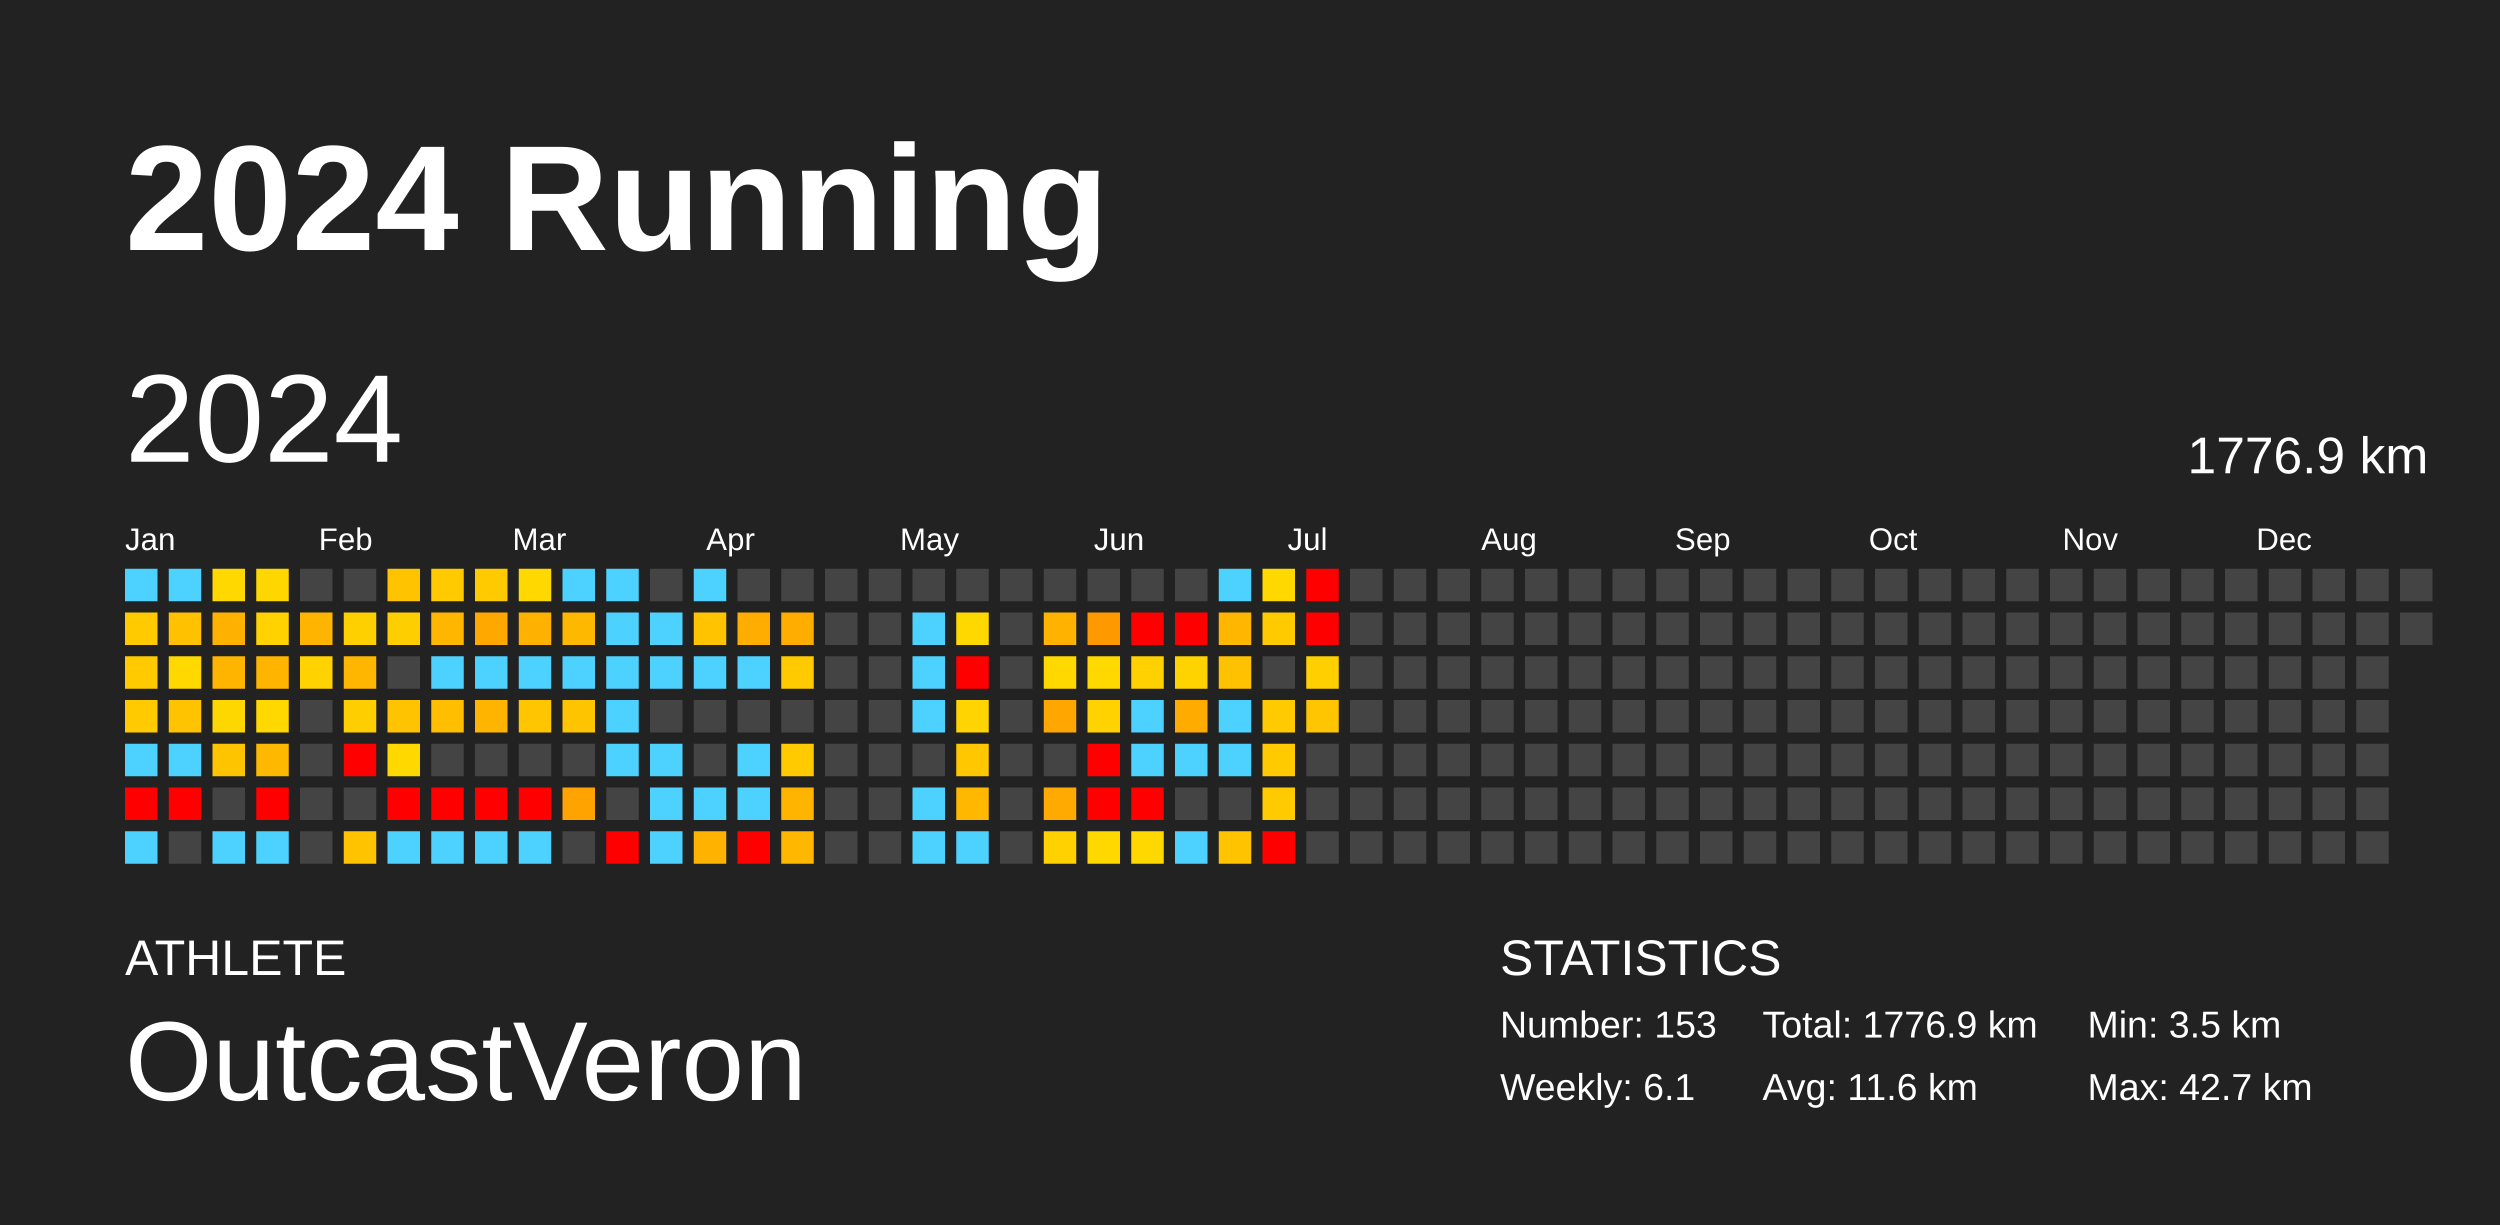
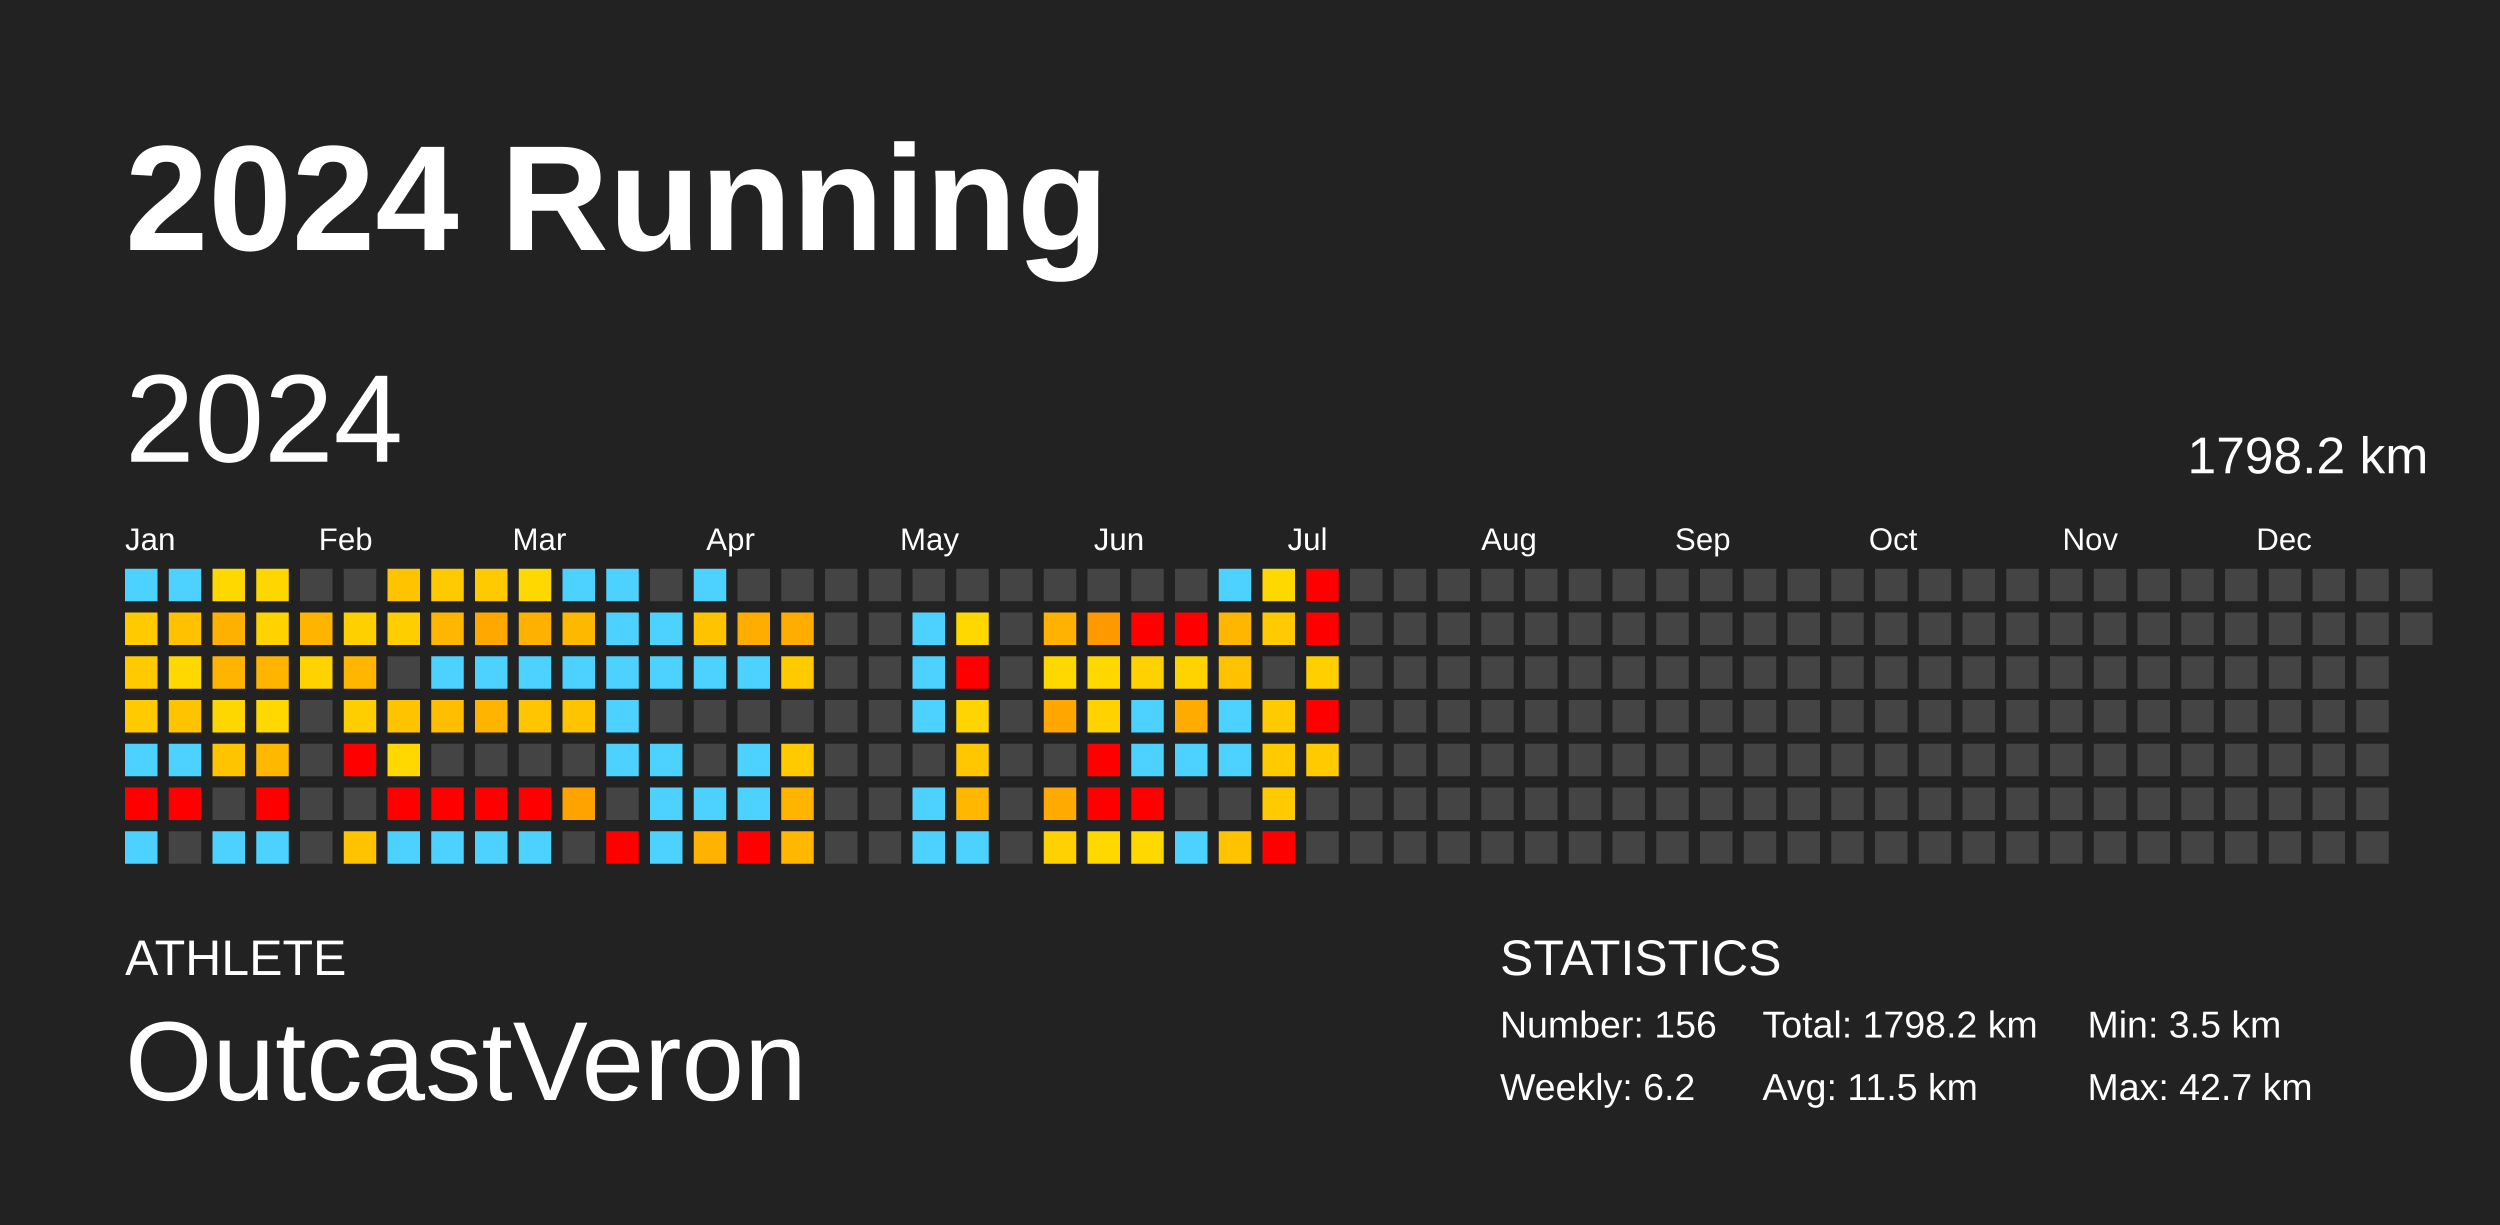
<svg xmlns="http://www.w3.org/2000/svg" baseProfile="full" height="98mm" version="1.1" viewBox="0,0,200,98" width="200mm">
  <defs />
  <rect fill="#222222" height="98" width="200" x="0" y="0" />
  <text fill="#FFFFFF" style="font-size:12px; font-family:Arial; font-weight:bold;" x="10" y="20">2024 Running</text>
  <text fill="#FFFFFF" style="font-size:4px; font-family:Arial" x="10" y="78">ATHLETE</text>
  <text fill="#FFFFFF" style="font-size:9px; font-family:Arial" x="10" y="88">OutcastVeron</text>
  <text fill="#FFFFFF" style="font-size:4px; font-family:Arial" x="120" y="78">STATISTICS</text>
-   <text fill="#FFFFFF" style="font-size:3px; font-family:Arial" x="120" y="83">Number: 153</text>
-   <text fill="#FFFFFF" style="font-size:3px; font-family:Arial" x="120" y="88">Weekly: 6.1</text>
-   <text fill="#FFFFFF" style="font-size:3px; font-family:Arial" x="141" y="83">Total: 1776.9 km</text>
-   <text fill="#FFFFFF" style="font-size:3px; font-family:Arial" x="141" y="88">Avg: 11.6 km</text>
+   <text fill="#FFFFFF" style="font-size:3px; font-family:Arial" x="120" y="83">Number: 156</text>
+   <text fill="#FFFFFF" style="font-size:3px; font-family:Arial" x="120" y="88">Weekly: 6.2</text>
+   <text fill="#FFFFFF" style="font-size:3px; font-family:Arial" x="141" y="83">Total: 1798.2 km</text>
+   <text fill="#FFFFFF" style="font-size:3px; font-family:Arial" x="141" y="88">Avg: 11.5 km</text>
  <text fill="#FFFFFF" style="font-size:3px; font-family:Arial" x="167" y="83">Min: 3.5 km</text>
  <text fill="#FFFFFF" style="font-size:3px; font-family:Arial" x="167" y="88">Max: 42.7 km</text>
  <text dominant-baseline="hanging" fill="#FFFFFF" style="font-size:10.0px; font-family:Arial;" x="10" y="30">2024</text>
-   <text dominant-baseline="hanging" fill="#FFFFFF" style="font-size:4.125px; font-family:Arial;" x="175" y="35">1776.9 km</text>
+   <text dominant-baseline="hanging" fill="#FFFFFF" style="font-size:4.125px; font-family:Arial;" x="175" y="35">1798.2 km</text>
  <text fill="#FFFFFF" style="font-size:2.5px; font-family:Arial" x="10.0" y="44">Jan</text>
  <text fill="#FFFFFF" style="font-size:2.5px; font-family:Arial" x="25.5" y="44">Feb</text>
  <text fill="#FFFFFF" style="font-size:2.5px; font-family:Arial" x="41.0" y="44">Mar</text>
  <text fill="#FFFFFF" style="font-size:2.5px; font-family:Arial" x="56.5" y="44">Apr</text>
  <text fill="#FFFFFF" style="font-size:2.5px; font-family:Arial" x="72.0" y="44">May</text>
  <text fill="#FFFFFF" style="font-size:2.5px; font-family:Arial" x="87.5" y="44">Jun</text>
  <text fill="#FFFFFF" style="font-size:2.5px; font-family:Arial" x="103.0" y="44">Jul</text>
  <text fill="#FFFFFF" style="font-size:2.5px; font-family:Arial" x="118.5" y="44">Aug</text>
  <text fill="#FFFFFF" style="font-size:2.5px; font-family:Arial" x="134.0" y="44">Sep</text>
  <text fill="#FFFFFF" style="font-size:2.5px; font-family:Arial" x="149.5" y="44">Oct</text>
  <text fill="#FFFFFF" style="font-size:2.5px; font-family:Arial" x="165.0" y="44">Nov</text>
  <text fill="#FFFFFF" style="font-size:2.5px; font-family:Arial" x="180.5" y="44">Dec</text>
  <rect fill="#4dd2ff" height="2.6" width="2.6" x="10.0" y="45.5" />
  <rect fill="#ffcb00" height="2.6" width="2.6" x="10.0" y="49.0" />
  <rect fill="#ffcb00" height="2.6" width="2.6" x="10.0" y="52.5" />
  <rect fill="#ffcb00" height="2.6" width="2.6" x="10.0" y="56.0" />
  <rect fill="#4dd2ff" height="2.6" width="2.6" x="10.0" y="59.5" />
  <rect fill="red" height="2.6" width="2.6" x="10.0" y="63.0" />
  <rect fill="#4dd2ff" height="2.6" width="2.6" x="10.0" y="66.5" />
  <rect fill="#4dd2ff" height="2.6" width="2.6" x="13.5" y="45.5" />
  <rect fill="#ffc100" height="2.6" width="2.6" x="13.5" y="49.0" />
  <rect fill="#ffd800" height="2.6" width="2.6" x="13.5" y="52.5" />
  <rect fill="#ffc300" height="2.6" width="2.6" x="13.5" y="56.0" />
  <rect fill="#4dd2ff" height="2.6" width="2.6" x="13.5" y="59.5" />
  <rect fill="red" height="2.6" width="2.6" x="13.5" y="63.0" />
  <rect fill="#444444" height="2.6" width="2.6" x="13.5" y="66.5" />
  <rect fill="#ffd800" height="2.6" width="2.6" x="17.0" y="45.5" />
  <rect fill="#ffb100" height="2.6" width="2.6" x="17.0" y="49.0" />
  <rect fill="#ffb500" height="2.6" width="2.6" x="17.0" y="52.5" />
  <rect fill="#ffd700" height="2.6" width="2.6" x="17.0" y="56.0" />
  <rect fill="#ffc400" height="2.6" width="2.6" x="17.0" y="59.5" />
  <rect fill="#444444" height="2.6" width="2.6" x="17.0" y="63.0" />
  <rect fill="#4dd2ff" height="2.6" width="2.6" x="17.0" y="66.5" />
  <rect fill="#ffd700" height="2.6" width="2.6" x="20.5" y="45.5" />
  <rect fill="#ffd200" height="2.6" width="2.6" x="20.5" y="49.0" />
  <rect fill="#ffb500" height="2.6" width="2.6" x="20.5" y="52.5" />
  <rect fill="#ffd800" height="2.6" width="2.6" x="20.5" y="56.0" />
  <rect fill="#ffb800" height="2.6" width="2.6" x="20.5" y="59.5" />
  <rect fill="red" height="2.6" width="2.6" x="20.5" y="63.0" />
  <rect fill="#4dd2ff" height="2.6" width="2.6" x="20.5" y="66.5" />
  <rect fill="#444444" height="2.6" width="2.6" x="24.0" y="45.5" />
  <rect fill="#ffb500" height="2.6" width="2.6" x="24.0" y="49.0" />
  <rect fill="#ffd200" height="2.6" width="2.6" x="24.0" y="52.5" />
  <rect fill="#444444" height="2.6" width="2.6" x="24.0" y="56.0" />
  <rect fill="#444444" height="2.6" width="2.6" x="24.0" y="59.5" />
  <rect fill="#444444" height="2.6" width="2.6" x="24.0" y="63.0" />
  <rect fill="#444444" height="2.6" width="2.6" x="24.0" y="66.5" />
  <rect fill="#444444" height="2.6" width="2.6" x="27.5" y="45.5" />
  <rect fill="#ffd000" height="2.6" width="2.6" x="27.5" y="49.0" />
  <rect fill="#ffb600" height="2.6" width="2.6" x="27.5" y="52.5" />
  <rect fill="#ffce00" height="2.6" width="2.6" x="27.5" y="56.0" />
  <rect fill="red" height="2.6" width="2.6" x="27.5" y="59.5" />
  <rect fill="#444444" height="2.6" width="2.6" x="27.5" y="63.0" />
  <rect fill="#ffc300" height="2.6" width="2.6" x="27.5" y="66.5" />
  <rect fill="#ffc300" height="2.6" width="2.6" x="31.0" y="45.5" />
  <rect fill="#ffce00" height="2.6" width="2.6" x="31.0" y="49.0" />
  <rect fill="#444444" height="2.6" width="2.6" x="31.0" y="52.5" />
  <rect fill="#ffc300" height="2.6" width="2.6" x="31.0" y="56.0" />
  <rect fill="#ffd800" height="2.6" width="2.6" x="31.0" y="59.5" />
  <rect fill="red" height="2.6" width="2.6" x="31.0" y="63.0" />
  <rect fill="#4dd2ff" height="2.6" width="2.6" x="31.0" y="66.5" />
  <rect fill="#ffcb00" height="2.6" width="2.6" x="34.5" y="45.5" />
  <rect fill="#ffb600" height="2.6" width="2.6" x="34.5" y="49.0" />
  <rect fill="#4dd2ff" height="2.6" width="2.6" x="34.5" y="52.5" />
  <rect fill="#ffbe00" height="2.6" width="2.6" x="34.5" y="56.0" />
  <rect fill="#444444" height="2.6" width="2.6" x="34.5" y="59.5" />
  <rect fill="red" height="2.6" width="2.6" x="34.5" y="63.0" />
  <rect fill="#4dd2ff" height="2.6" width="2.6" x="34.5" y="66.5" />
  <rect fill="#ffcb00" height="2.6" width="2.6" x="38.0" y="45.5" />
  <rect fill="#ffa800" height="2.6" width="2.6" x="38.0" y="49.0" />
  <rect fill="#4dd2ff" height="2.6" width="2.6" x="38.0" y="52.5" />
  <rect fill="#ffb500" height="2.6" width="2.6" x="38.0" y="56.0" />
  <rect fill="#444444" height="2.6" width="2.6" x="38.0" y="59.5" />
  <rect fill="red" height="2.6" width="2.6" x="38.0" y="63.0" />
  <rect fill="#4dd2ff" height="2.6" width="2.6" x="38.0" y="66.5" />
  <rect fill="#ffd800" height="2.6" width="2.6" x="41.5" y="45.5" />
  <rect fill="#ffb100" height="2.6" width="2.6" x="41.5" y="49.0" />
  <rect fill="#4dd2ff" height="2.6" width="2.6" x="41.5" y="52.5" />
  <rect fill="#ffc600" height="2.6" width="2.6" x="41.5" y="56.0" />
  <rect fill="#444444" height="2.6" width="2.6" x="41.5" y="59.5" />
  <rect fill="red" height="2.6" width="2.6" x="41.5" y="63.0" />
  <rect fill="#4dd2ff" height="2.6" width="2.6" x="41.5" y="66.5" />
  <rect fill="#4dd2ff" height="2.6" width="2.6" x="45.0" y="45.5" />
  <rect fill="#ffb800" height="2.6" width="2.6" x="45.0" y="49.0" />
  <rect fill="#4dd2ff" height="2.6" width="2.6" x="45.0" y="52.5" />
  <rect fill="#ffc400" height="2.6" width="2.6" x="45.0" y="56.0" />
  <rect fill="#444444" height="2.6" width="2.6" x="45.0" y="59.5" />
  <rect fill="#ffa300" height="2.6" width="2.6" x="45.0" y="63.0" />
  <rect fill="#444444" height="2.6" width="2.6" x="45.0" y="66.5" />
  <rect fill="#4dd2ff" height="2.6" width="2.6" x="48.5" y="45.5" />
  <rect fill="#4dd2ff" height="2.6" width="2.6" x="48.5" y="49.0" />
  <rect fill="#4dd2ff" height="2.6" width="2.6" x="48.5" y="52.5" />
  <rect fill="#4dd2ff" height="2.6" width="2.6" x="48.5" y="56.0" />
  <rect fill="#4dd2ff" height="2.6" width="2.6" x="48.5" y="59.5" />
  <rect fill="#444444" height="2.6" width="2.6" x="48.5" y="63.0" />
  <rect fill="red" height="2.6" width="2.6" x="48.5" y="66.5" />
  <rect fill="#444444" height="2.6" width="2.6" x="52.0" y="45.5" />
  <rect fill="#4dd2ff" height="2.6" width="2.6" x="52.0" y="49.0" />
  <rect fill="#4dd2ff" height="2.6" width="2.6" x="52.0" y="52.5" />
  <rect fill="#444444" height="2.6" width="2.6" x="52.0" y="56.0" />
  <rect fill="#4dd2ff" height="2.6" width="2.6" x="52.0" y="59.5" />
  <rect fill="#4dd2ff" height="2.6" width="2.6" x="52.0" y="63.0" />
  <rect fill="#4dd2ff" height="2.6" width="2.6" x="52.0" y="66.5" />
  <rect fill="#4dd2ff" height="2.6" width="2.6" x="55.5" y="45.5" />
  <rect fill="#ffc300" height="2.6" width="2.6" x="55.5" y="49.0" />
  <rect fill="#4dd2ff" height="2.6" width="2.6" x="55.5" y="52.5" />
  <rect fill="#444444" height="2.6" width="2.6" x="55.5" y="56.0" />
  <rect fill="#444444" height="2.6" width="2.6" x="55.5" y="59.5" />
  <rect fill="#4dd2ff" height="2.6" width="2.6" x="55.5" y="63.0" />
  <rect fill="#ffb300" height="2.6" width="2.6" x="55.5" y="66.5" />
  <rect fill="#444444" height="2.6" width="2.6" x="59.0" y="45.5" />
  <rect fill="#ffad00" height="2.6" width="2.6" x="59.0" y="49.0" />
  <rect fill="#4dd2ff" height="2.6" width="2.6" x="59.0" y="52.5" />
  <rect fill="#444444" height="2.6" width="2.6" x="59.0" y="56.0" />
  <rect fill="#4dd2ff" height="2.6" width="2.6" x="59.0" y="59.5" />
  <rect fill="#4dd2ff" height="2.6" width="2.6" x="59.0" y="63.0" />
  <rect fill="red" height="2.6" width="2.6" x="59.0" y="66.5" />
  <rect fill="#444444" height="2.6" width="2.6" x="62.5" y="45.5" />
  <rect fill="#ffae00" height="2.6" width="2.6" x="62.5" y="49.0" />
  <rect fill="#ffcb00" height="2.6" width="2.6" x="62.5" y="52.5" />
  <rect fill="#444444" height="2.6" width="2.6" x="62.5" y="56.0" />
  <rect fill="#ffcb00" height="2.6" width="2.6" x="62.5" y="59.5" />
  <rect fill="#ffb500" height="2.6" width="2.6" x="62.5" y="63.0" />
  <rect fill="#ffb700" height="2.6" width="2.6" x="62.5" y="66.5" />
  <rect fill="#444444" height="2.6" width="2.6" x="66.0" y="45.5" />
  <rect fill="#444444" height="2.6" width="2.6" x="66.0" y="49.0" />
  <rect fill="#444444" height="2.6" width="2.6" x="66.0" y="52.5" />
  <rect fill="#444444" height="2.6" width="2.6" x="66.0" y="56.0" />
  <rect fill="#444444" height="2.6" width="2.6" x="66.0" y="59.5" />
  <rect fill="#444444" height="2.6" width="2.6" x="66.0" y="63.0" />
  <rect fill="#444444" height="2.6" width="2.6" x="66.0" y="66.5" />
  <rect fill="#444444" height="2.6" width="2.6" x="69.5" y="45.5" />
  <rect fill="#444444" height="2.6" width="2.6" x="69.5" y="49.0" />
  <rect fill="#444444" height="2.6" width="2.6" x="69.5" y="52.5" />
  <rect fill="#444444" height="2.6" width="2.6" x="69.5" y="56.0" />
  <rect fill="#444444" height="2.6" width="2.6" x="69.5" y="59.5" />
  <rect fill="#444444" height="2.6" width="2.6" x="69.5" y="63.0" />
  <rect fill="#444444" height="2.6" width="2.6" x="69.5" y="66.5" />
  <rect fill="#444444" height="2.6" width="2.6" x="73.0" y="45.5" />
  <rect fill="#4dd2ff" height="2.6" width="2.6" x="73.0" y="49.0" />
  <rect fill="#4dd2ff" height="2.6" width="2.6" x="73.0" y="52.5" />
  <rect fill="#4dd2ff" height="2.6" width="2.6" x="73.0" y="56.0" />
  <rect fill="#444444" height="2.6" width="2.6" x="73.0" y="59.5" />
  <rect fill="#4dd2ff" height="2.6" width="2.6" x="73.0" y="63.0" />
  <rect fill="#4dd2ff" height="2.6" width="2.6" x="73.0" y="66.5" />
  <rect fill="#444444" height="2.6" width="2.6" x="76.5" y="45.5" />
  <rect fill="#ffd800" height="2.6" width="2.6" x="76.5" y="49.0" />
  <rect fill="red" height="2.6" width="2.6" x="76.5" y="52.5" />
  <rect fill="#ffd400" height="2.6" width="2.6" x="76.5" y="56.0" />
  <rect fill="#ffc700" height="2.6" width="2.6" x="76.5" y="59.5" />
  <rect fill="#ffb700" height="2.6" width="2.6" x="76.5" y="63.0" />
  <rect fill="#4dd2ff" height="2.6" width="2.6" x="76.5" y="66.5" />
  <rect fill="#444444" height="2.6" width="2.6" x="80.0" y="45.5" />
  <rect fill="#444444" height="2.6" width="2.6" x="80.0" y="49.0" />
  <rect fill="#444444" height="2.6" width="2.6" x="80.0" y="52.5" />
  <rect fill="#444444" height="2.6" width="2.6" x="80.0" y="56.0" />
  <rect fill="#444444" height="2.6" width="2.6" x="80.0" y="59.5" />
  <rect fill="#444444" height="2.6" width="2.6" x="80.0" y="63.0" />
  <rect fill="#444444" height="2.6" width="2.6" x="80.0" y="66.5" />
  <rect fill="#444444" height="2.6" width="2.6" x="83.5" y="45.5" />
  <rect fill="#ffb300" height="2.6" width="2.6" x="83.5" y="49.0" />
  <rect fill="#ffd800" height="2.6" width="2.6" x="83.5" y="52.5" />
  <rect fill="#ffa700" height="2.6" width="2.6" x="83.5" y="56.0" />
  <rect fill="#444444" height="2.6" width="2.6" x="83.5" y="59.5" />
  <rect fill="#ffaa00" height="2.6" width="2.6" x="83.5" y="63.0" />
  <rect fill="#ffd100" height="2.6" width="2.6" x="83.5" y="66.5" />
  <rect fill="#444444" height="2.6" width="2.6" x="87.0" y="45.5" />
  <rect fill="#ff9900" height="2.6" width="2.6" x="87.0" y="49.0" />
  <rect fill="#ffd800" height="2.6" width="2.6" x="87.0" y="52.5" />
  <rect fill="#ffd200" height="2.6" width="2.6" x="87.0" y="56.0" />
  <rect fill="red" height="2.6" width="2.6" x="87.0" y="59.5" />
  <rect fill="red" height="2.6" width="2.6" x="87.0" y="63.0" />
  <rect fill="#ffd800" height="2.6" width="2.6" x="87.0" y="66.5" />
  <rect fill="#444444" height="2.6" width="2.6" x="90.5" y="45.5" />
  <rect fill="red" height="2.6" width="2.6" x="90.5" y="49.0" />
  <rect fill="#ffd100" height="2.6" width="2.6" x="90.5" y="52.5" />
  <rect fill="#4dd2ff" height="2.6" width="2.6" x="90.5" y="56.0" />
  <rect fill="#4dd2ff" height="2.6" width="2.6" x="90.5" y="59.5" />
  <rect fill="red" height="2.6" width="2.6" x="90.5" y="63.0" />
  <rect fill="#ffd800" height="2.6" width="2.6" x="90.5" y="66.5" />
  <rect fill="#444444" height="2.6" width="2.6" x="94.0" y="45.5" />
  <rect fill="red" height="2.6" width="2.6" x="94.0" y="49.0" />
  <rect fill="#ffd300" height="2.6" width="2.6" x="94.0" y="52.5" />
  <rect fill="#ffab00" height="2.6" width="2.6" x="94.0" y="56.0" />
  <rect fill="#4dd2ff" height="2.6" width="2.6" x="94.0" y="59.5" />
  <rect fill="#444444" height="2.6" width="2.6" x="94.0" y="63.0" />
  <rect fill="#4dd2ff" height="2.6" width="2.6" x="94.0" y="66.5" />
  <rect fill="#4dd2ff" height="2.6" width="2.6" x="97.5" y="45.5" />
  <rect fill="#ffb600" height="2.6" width="2.6" x="97.5" y="49.0" />
  <rect fill="#ffc200" height="2.6" width="2.6" x="97.5" y="52.5" />
  <rect fill="#4dd2ff" height="2.6" width="2.6" x="97.5" y="56.0" />
  <rect fill="#4dd2ff" height="2.6" width="2.6" x="97.5" y="59.5" />
  <rect fill="#444444" height="2.6" width="2.6" x="97.5" y="63.0" />
  <rect fill="#ffc300" height="2.6" width="2.6" x="97.5" y="66.5" />
  <rect fill="#ffd800" height="2.6" width="2.6" x="101.0" y="45.5" />
  <rect fill="#ffcb00" height="2.6" width="2.6" x="101.0" y="49.0" />
  <rect fill="#444444" height="2.6" width="2.6" x="101.0" y="52.5" />
  <rect fill="#ffcb00" height="2.6" width="2.6" x="101.0" y="56.0" />
  <rect fill="#ffcb00" height="2.6" width="2.6" x="101.0" y="59.5" />
  <rect fill="#ffcb00" height="2.6" width="2.6" x="101.0" y="63.0" />
  <rect fill="red" height="2.6" width="2.6" x="101.0" y="66.5" />
  <rect fill="red" height="2.6" width="2.6" x="104.5" y="45.5" />
  <rect fill="red" height="2.6" width="2.6" x="104.5" y="49.0" />
  <rect fill="#ffcf00" height="2.6" width="2.6" x="104.5" y="52.5" />
-   <rect fill="#ffc500" height="2.6" width="2.6" x="104.5" y="56.0" />
-   <rect fill="#444444" height="2.6" width="2.6" x="104.5" y="59.5" />
+   <rect fill="red" height="2.6" width="2.6" x="104.5" y="56.0" />
+   <rect fill="#ffcb00" height="2.6" width="2.6" x="104.5" y="59.5" />
  <rect fill="#444444" height="2.6" width="2.6" x="104.5" y="63.0" />
  <rect fill="#444444" height="2.6" width="2.6" x="104.5" y="66.5" />
  <rect fill="#444444" height="2.6" width="2.6" x="108.0" y="45.5" />
  <rect fill="#444444" height="2.6" width="2.6" x="108.0" y="49.0" />
  <rect fill="#444444" height="2.6" width="2.6" x="108.0" y="52.5" />
  <rect fill="#444444" height="2.6" width="2.6" x="108.0" y="56.0" />
  <rect fill="#444444" height="2.6" width="2.6" x="108.0" y="59.5" />
  <rect fill="#444444" height="2.6" width="2.6" x="108.0" y="63.0" />
  <rect fill="#444444" height="2.6" width="2.6" x="108.0" y="66.5" />
  <rect fill="#444444" height="2.6" width="2.6" x="111.5" y="45.5" />
  <rect fill="#444444" height="2.6" width="2.6" x="111.5" y="49.0" />
  <rect fill="#444444" height="2.6" width="2.6" x="111.5" y="52.5" />
  <rect fill="#444444" height="2.6" width="2.6" x="111.5" y="56.0" />
  <rect fill="#444444" height="2.6" width="2.6" x="111.5" y="59.5" />
  <rect fill="#444444" height="2.6" width="2.6" x="111.5" y="63.0" />
  <rect fill="#444444" height="2.6" width="2.6" x="111.5" y="66.5" />
  <rect fill="#444444" height="2.6" width="2.6" x="115.0" y="45.5" />
  <rect fill="#444444" height="2.6" width="2.6" x="115.0" y="49.0" />
  <rect fill="#444444" height="2.6" width="2.6" x="115.0" y="52.5" />
  <rect fill="#444444" height="2.6" width="2.6" x="115.0" y="56.0" />
  <rect fill="#444444" height="2.6" width="2.6" x="115.0" y="59.5" />
  <rect fill="#444444" height="2.6" width="2.6" x="115.0" y="63.0" />
  <rect fill="#444444" height="2.6" width="2.6" x="115.0" y="66.5" />
  <rect fill="#444444" height="2.6" width="2.6" x="118.5" y="45.5" />
  <rect fill="#444444" height="2.6" width="2.6" x="118.5" y="49.0" />
  <rect fill="#444444" height="2.6" width="2.6" x="118.5" y="52.5" />
  <rect fill="#444444" height="2.6" width="2.6" x="118.5" y="56.0" />
  <rect fill="#444444" height="2.6" width="2.6" x="118.5" y="59.5" />
  <rect fill="#444444" height="2.6" width="2.6" x="118.5" y="63.0" />
  <rect fill="#444444" height="2.6" width="2.6" x="118.5" y="66.5" />
  <rect fill="#444444" height="2.6" width="2.6" x="122.0" y="45.5" />
  <rect fill="#444444" height="2.6" width="2.6" x="122.0" y="49.0" />
  <rect fill="#444444" height="2.6" width="2.6" x="122.0" y="52.5" />
  <rect fill="#444444" height="2.6" width="2.6" x="122.0" y="56.0" />
  <rect fill="#444444" height="2.6" width="2.6" x="122.0" y="59.5" />
  <rect fill="#444444" height="2.6" width="2.6" x="122.0" y="63.0" />
  <rect fill="#444444" height="2.6" width="2.6" x="122.0" y="66.5" />
  <rect fill="#444444" height="2.6" width="2.6" x="125.5" y="45.5" />
  <rect fill="#444444" height="2.6" width="2.6" x="125.5" y="49.0" />
  <rect fill="#444444" height="2.6" width="2.6" x="125.5" y="52.5" />
  <rect fill="#444444" height="2.6" width="2.6" x="125.5" y="56.0" />
  <rect fill="#444444" height="2.6" width="2.6" x="125.5" y="59.5" />
  <rect fill="#444444" height="2.6" width="2.6" x="125.5" y="63.0" />
  <rect fill="#444444" height="2.6" width="2.6" x="125.5" y="66.5" />
  <rect fill="#444444" height="2.6" width="2.6" x="129.0" y="45.5" />
  <rect fill="#444444" height="2.6" width="2.6" x="129.0" y="49.0" />
  <rect fill="#444444" height="2.6" width="2.6" x="129.0" y="52.5" />
  <rect fill="#444444" height="2.6" width="2.6" x="129.0" y="56.0" />
  <rect fill="#444444" height="2.6" width="2.6" x="129.0" y="59.5" />
  <rect fill="#444444" height="2.6" width="2.6" x="129.0" y="63.0" />
  <rect fill="#444444" height="2.6" width="2.6" x="129.0" y="66.5" />
  <rect fill="#444444" height="2.6" width="2.6" x="132.5" y="45.5" />
  <rect fill="#444444" height="2.6" width="2.6" x="132.5" y="49.0" />
  <rect fill="#444444" height="2.6" width="2.6" x="132.5" y="52.5" />
  <rect fill="#444444" height="2.6" width="2.6" x="132.5" y="56.0" />
  <rect fill="#444444" height="2.6" width="2.6" x="132.5" y="59.5" />
  <rect fill="#444444" height="2.6" width="2.6" x="132.5" y="63.0" />
  <rect fill="#444444" height="2.6" width="2.6" x="132.5" y="66.5" />
  <rect fill="#444444" height="2.6" width="2.6" x="136.0" y="45.5" />
  <rect fill="#444444" height="2.6" width="2.6" x="136.0" y="49.0" />
  <rect fill="#444444" height="2.6" width="2.6" x="136.0" y="52.5" />
  <rect fill="#444444" height="2.6" width="2.6" x="136.0" y="56.0" />
  <rect fill="#444444" height="2.6" width="2.6" x="136.0" y="59.5" />
  <rect fill="#444444" height="2.6" width="2.6" x="136.0" y="63.0" />
  <rect fill="#444444" height="2.6" width="2.6" x="136.0" y="66.5" />
  <rect fill="#444444" height="2.6" width="2.6" x="139.5" y="45.5" />
  <rect fill="#444444" height="2.6" width="2.6" x="139.5" y="49.0" />
  <rect fill="#444444" height="2.6" width="2.6" x="139.5" y="52.5" />
  <rect fill="#444444" height="2.6" width="2.6" x="139.5" y="56.0" />
  <rect fill="#444444" height="2.6" width="2.6" x="139.5" y="59.5" />
  <rect fill="#444444" height="2.6" width="2.6" x="139.5" y="63.0" />
  <rect fill="#444444" height="2.6" width="2.6" x="139.5" y="66.5" />
  <rect fill="#444444" height="2.6" width="2.6" x="143.0" y="45.5" />
  <rect fill="#444444" height="2.6" width="2.6" x="143.0" y="49.0" />
  <rect fill="#444444" height="2.6" width="2.6" x="143.0" y="52.5" />
  <rect fill="#444444" height="2.6" width="2.6" x="143.0" y="56.0" />
  <rect fill="#444444" height="2.6" width="2.6" x="143.0" y="59.5" />
  <rect fill="#444444" height="2.6" width="2.6" x="143.0" y="63.0" />
  <rect fill="#444444" height="2.6" width="2.6" x="143.0" y="66.5" />
  <rect fill="#444444" height="2.6" width="2.6" x="146.5" y="45.5" />
  <rect fill="#444444" height="2.6" width="2.6" x="146.5" y="49.0" />
  <rect fill="#444444" height="2.6" width="2.6" x="146.5" y="52.5" />
  <rect fill="#444444" height="2.6" width="2.6" x="146.5" y="56.0" />
  <rect fill="#444444" height="2.6" width="2.6" x="146.5" y="59.5" />
  <rect fill="#444444" height="2.6" width="2.6" x="146.5" y="63.0" />
  <rect fill="#444444" height="2.6" width="2.6" x="146.5" y="66.5" />
  <rect fill="#444444" height="2.6" width="2.6" x="150.0" y="45.5" />
  <rect fill="#444444" height="2.6" width="2.6" x="150.0" y="49.0" />
  <rect fill="#444444" height="2.6" width="2.6" x="150.0" y="52.5" />
  <rect fill="#444444" height="2.6" width="2.6" x="150.0" y="56.0" />
  <rect fill="#444444" height="2.6" width="2.6" x="150.0" y="59.5" />
  <rect fill="#444444" height="2.6" width="2.6" x="150.0" y="63.0" />
  <rect fill="#444444" height="2.6" width="2.6" x="150.0" y="66.5" />
  <rect fill="#444444" height="2.6" width="2.6" x="153.5" y="45.5" />
  <rect fill="#444444" height="2.6" width="2.6" x="153.5" y="49.0" />
  <rect fill="#444444" height="2.6" width="2.6" x="153.5" y="52.5" />
  <rect fill="#444444" height="2.6" width="2.6" x="153.5" y="56.0" />
  <rect fill="#444444" height="2.6" width="2.6" x="153.5" y="59.5" />
  <rect fill="#444444" height="2.6" width="2.6" x="153.5" y="63.0" />
  <rect fill="#444444" height="2.6" width="2.6" x="153.5" y="66.5" />
  <rect fill="#444444" height="2.6" width="2.6" x="157.0" y="45.5" />
  <rect fill="#444444" height="2.6" width="2.6" x="157.0" y="49.0" />
  <rect fill="#444444" height="2.6" width="2.6" x="157.0" y="52.5" />
  <rect fill="#444444" height="2.6" width="2.6" x="157.0" y="56.0" />
  <rect fill="#444444" height="2.6" width="2.6" x="157.0" y="59.5" />
  <rect fill="#444444" height="2.6" width="2.6" x="157.0" y="63.0" />
  <rect fill="#444444" height="2.6" width="2.6" x="157.0" y="66.5" />
  <rect fill="#444444" height="2.6" width="2.6" x="160.5" y="45.5" />
  <rect fill="#444444" height="2.6" width="2.6" x="160.5" y="49.0" />
  <rect fill="#444444" height="2.6" width="2.6" x="160.5" y="52.5" />
  <rect fill="#444444" height="2.6" width="2.6" x="160.5" y="56.0" />
  <rect fill="#444444" height="2.6" width="2.6" x="160.5" y="59.5" />
  <rect fill="#444444" height="2.6" width="2.6" x="160.5" y="63.0" />
  <rect fill="#444444" height="2.6" width="2.6" x="160.5" y="66.5" />
  <rect fill="#444444" height="2.6" width="2.6" x="164.0" y="45.5" />
  <rect fill="#444444" height="2.6" width="2.6" x="164.0" y="49.0" />
  <rect fill="#444444" height="2.6" width="2.6" x="164.0" y="52.5" />
  <rect fill="#444444" height="2.6" width="2.6" x="164.0" y="56.0" />
  <rect fill="#444444" height="2.6" width="2.6" x="164.0" y="59.5" />
  <rect fill="#444444" height="2.6" width="2.6" x="164.0" y="63.0" />
  <rect fill="#444444" height="2.6" width="2.6" x="164.0" y="66.5" />
  <rect fill="#444444" height="2.6" width="2.6" x="167.5" y="45.5" />
  <rect fill="#444444" height="2.6" width="2.6" x="167.5" y="49.0" />
  <rect fill="#444444" height="2.6" width="2.6" x="167.5" y="52.5" />
  <rect fill="#444444" height="2.6" width="2.6" x="167.5" y="56.0" />
  <rect fill="#444444" height="2.6" width="2.6" x="167.5" y="59.5" />
  <rect fill="#444444" height="2.6" width="2.6" x="167.5" y="63.0" />
  <rect fill="#444444" height="2.6" width="2.6" x="167.5" y="66.5" />
  <rect fill="#444444" height="2.6" width="2.6" x="171.0" y="45.5" />
  <rect fill="#444444" height="2.6" width="2.6" x="171.0" y="49.0" />
  <rect fill="#444444" height="2.6" width="2.6" x="171.0" y="52.5" />
  <rect fill="#444444" height="2.6" width="2.6" x="171.0" y="56.0" />
  <rect fill="#444444" height="2.6" width="2.6" x="171.0" y="59.5" />
  <rect fill="#444444" height="2.6" width="2.6" x="171.0" y="63.0" />
  <rect fill="#444444" height="2.6" width="2.6" x="171.0" y="66.5" />
  <rect fill="#444444" height="2.6" width="2.6" x="174.5" y="45.5" />
  <rect fill="#444444" height="2.6" width="2.6" x="174.5" y="49.0" />
  <rect fill="#444444" height="2.6" width="2.6" x="174.5" y="52.5" />
  <rect fill="#444444" height="2.6" width="2.6" x="174.5" y="56.0" />
  <rect fill="#444444" height="2.6" width="2.6" x="174.5" y="59.5" />
  <rect fill="#444444" height="2.6" width="2.6" x="174.5" y="63.0" />
  <rect fill="#444444" height="2.6" width="2.6" x="174.5" y="66.5" />
  <rect fill="#444444" height="2.6" width="2.6" x="178.0" y="45.5" />
  <rect fill="#444444" height="2.6" width="2.6" x="178.0" y="49.0" />
  <rect fill="#444444" height="2.6" width="2.6" x="178.0" y="52.5" />
  <rect fill="#444444" height="2.6" width="2.6" x="178.0" y="56.0" />
  <rect fill="#444444" height="2.6" width="2.6" x="178.0" y="59.5" />
  <rect fill="#444444" height="2.6" width="2.6" x="178.0" y="63.0" />
  <rect fill="#444444" height="2.6" width="2.6" x="178.0" y="66.5" />
  <rect fill="#444444" height="2.6" width="2.6" x="181.5" y="45.5" />
  <rect fill="#444444" height="2.6" width="2.6" x="181.5" y="49.0" />
  <rect fill="#444444" height="2.6" width="2.6" x="181.5" y="52.5" />
  <rect fill="#444444" height="2.6" width="2.6" x="181.5" y="56.0" />
  <rect fill="#444444" height="2.6" width="2.6" x="181.5" y="59.5" />
  <rect fill="#444444" height="2.6" width="2.6" x="181.5" y="63.0" />
  <rect fill="#444444" height="2.6" width="2.6" x="181.5" y="66.5" />
  <rect fill="#444444" height="2.6" width="2.6" x="185.0" y="45.5" />
  <rect fill="#444444" height="2.6" width="2.6" x="185.0" y="49.0" />
  <rect fill="#444444" height="2.6" width="2.6" x="185.0" y="52.5" />
  <rect fill="#444444" height="2.6" width="2.6" x="185.0" y="56.0" />
  <rect fill="#444444" height="2.6" width="2.6" x="185.0" y="59.5" />
  <rect fill="#444444" height="2.6" width="2.6" x="185.0" y="63.0" />
  <rect fill="#444444" height="2.6" width="2.6" x="185.0" y="66.5" />
  <rect fill="#444444" height="2.6" width="2.6" x="188.5" y="45.5" />
  <rect fill="#444444" height="2.6" width="2.6" x="188.5" y="49.0" />
  <rect fill="#444444" height="2.6" width="2.6" x="188.5" y="52.5" />
  <rect fill="#444444" height="2.6" width="2.6" x="188.5" y="56.0" />
  <rect fill="#444444" height="2.6" width="2.6" x="188.5" y="59.5" />
  <rect fill="#444444" height="2.6" width="2.6" x="188.5" y="63.0" />
  <rect fill="#444444" height="2.6" width="2.6" x="188.5" y="66.5" />
  <rect fill="#444444" height="2.6" width="2.6" x="192.0" y="45.5" />
  <rect fill="#444444" height="2.6" width="2.6" x="192.0" y="49.0" />
</svg>
